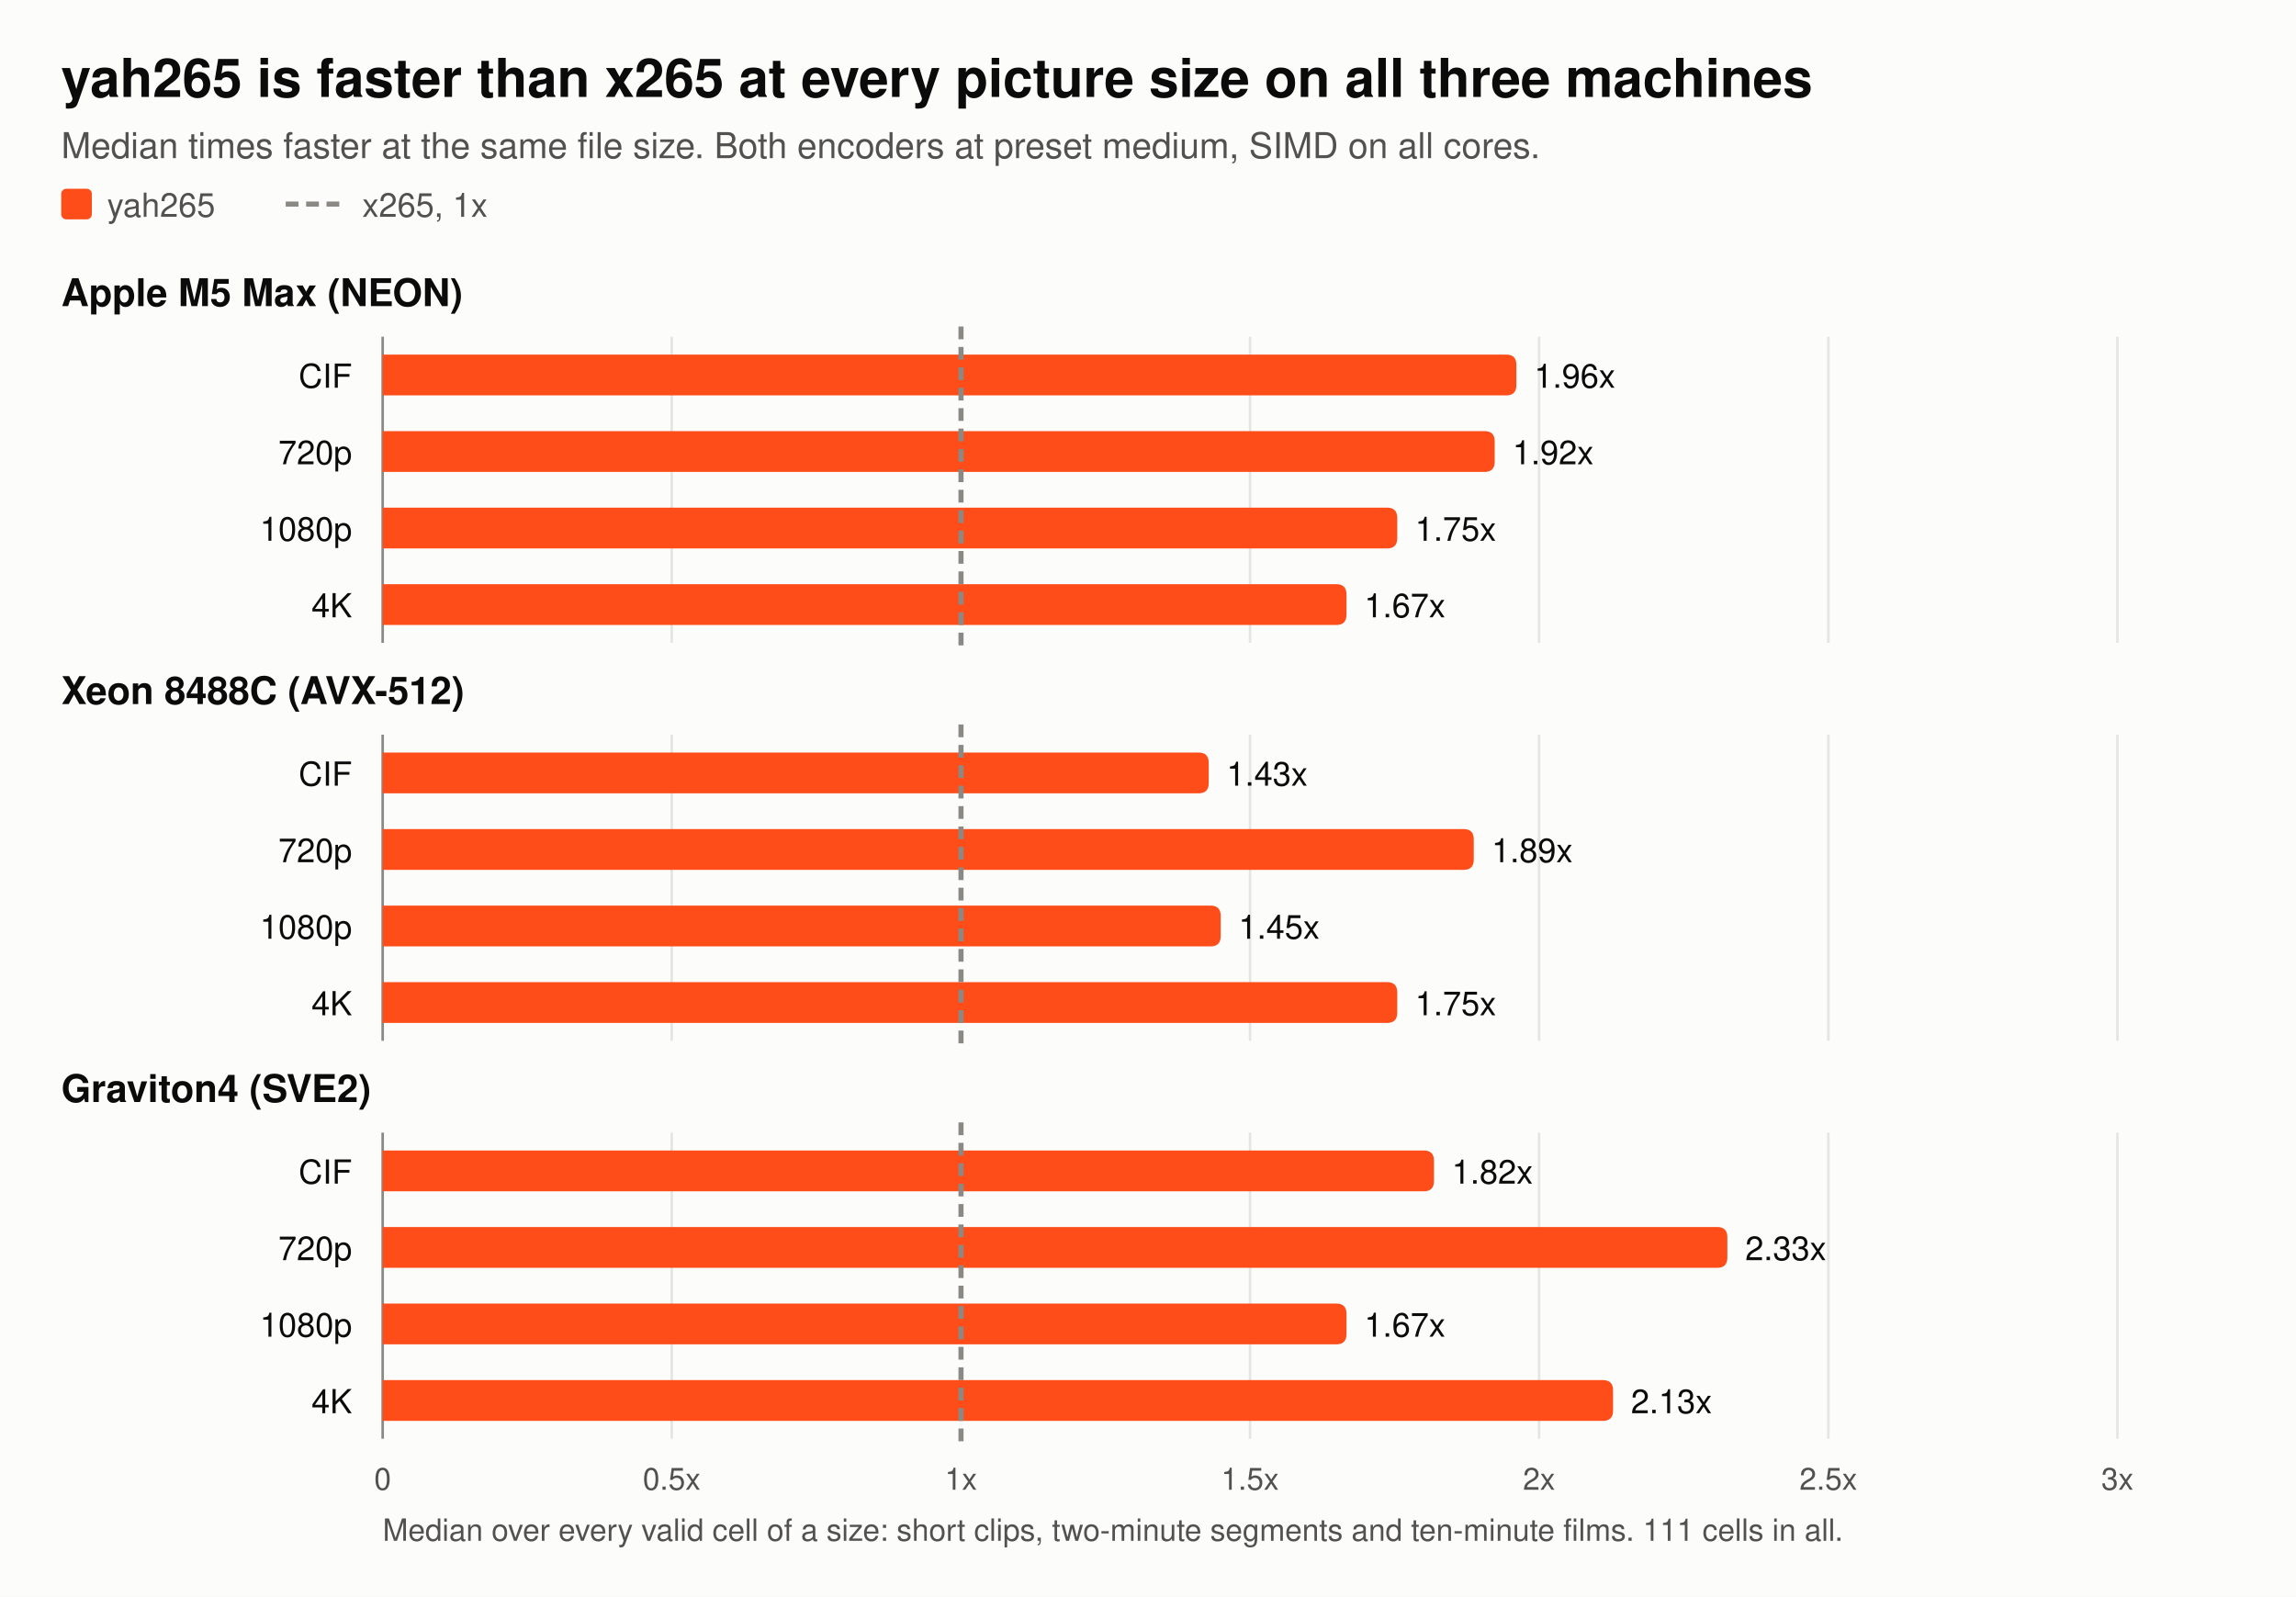
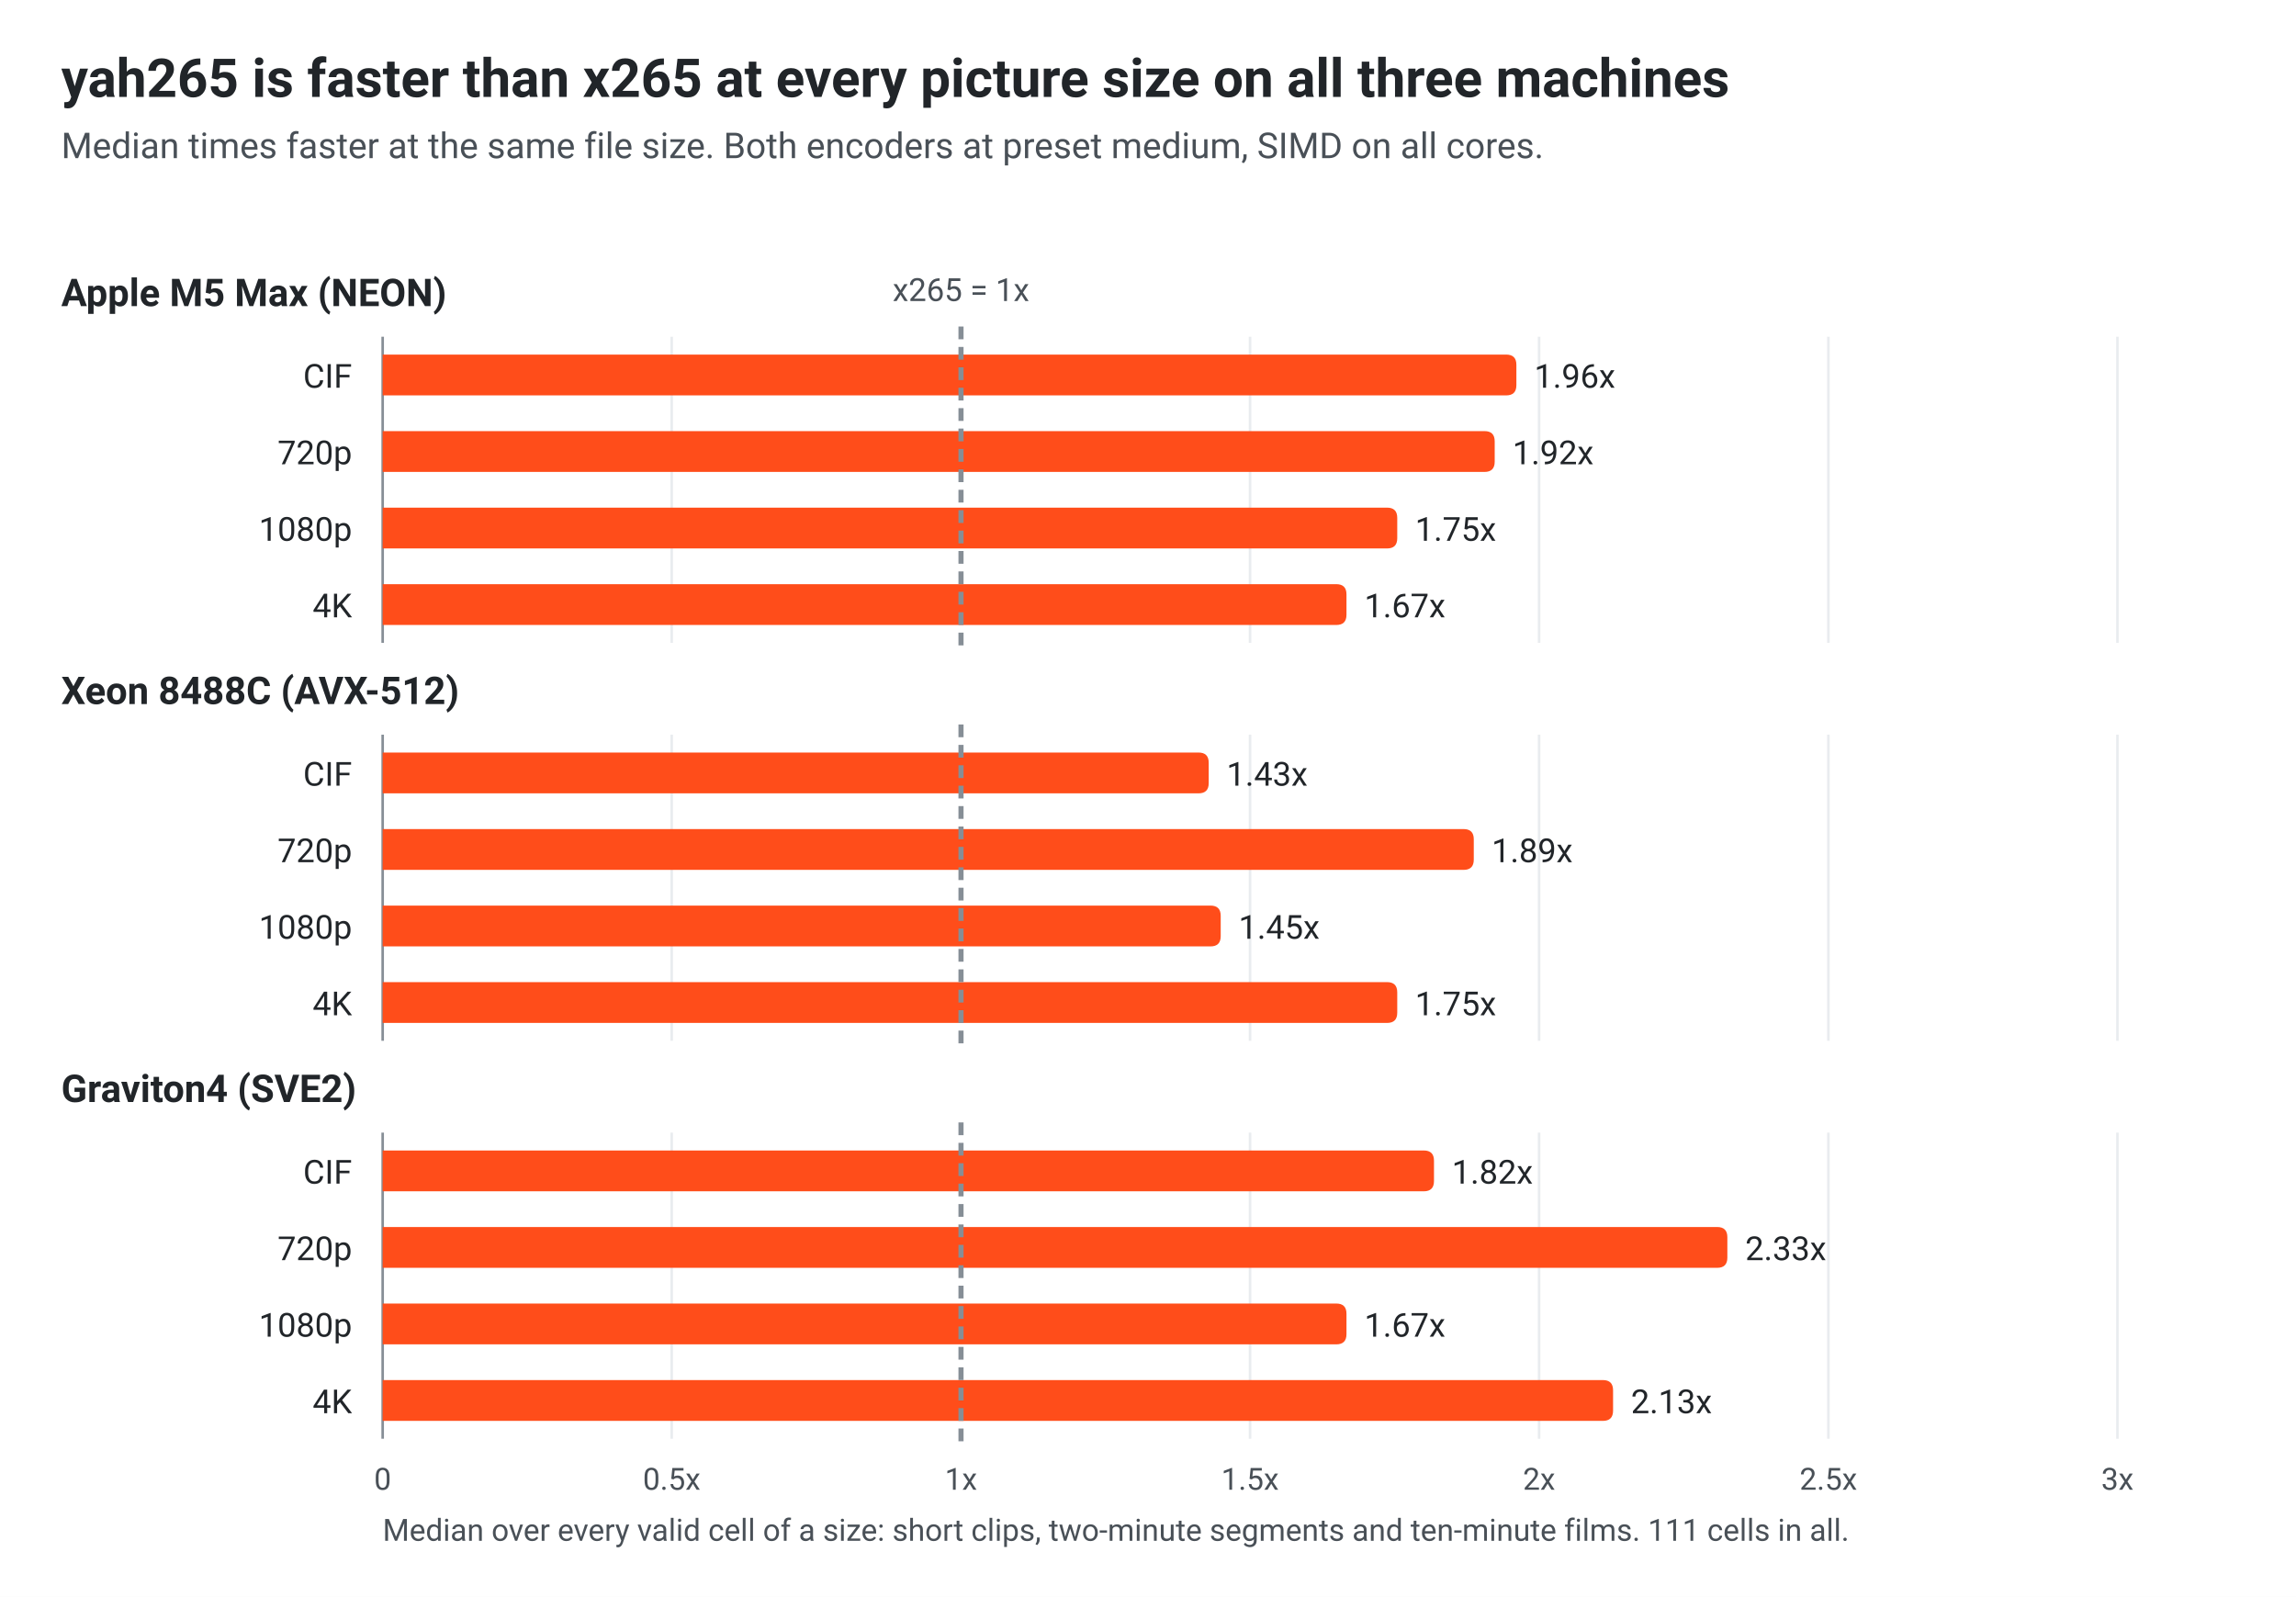
<svg xmlns="http://www.w3.org/2000/svg" viewBox="0 0 900 626" role="img">
  <style>
- .bg{fill:#fcfcfb}.t1{fill:#0b0b0b}.t2{fill:#52514e}.grid{stroke:#e6e5e1}
- .base{stroke:#8a8984}.ring{stroke:#fcfcfb}.med{stroke:#0b0b0b}
- .s1{fill:#ff4d1a}.s2{fill:#1baf7a}.s3{fill:#6250d6}.sx{fill:#8a8984}
- .l1{stroke:#ff4d1a}.l2{stroke:#1baf7a}.l3{stroke:#6250d6}.lx{stroke:#8a8984}.span{stroke:#e6e5e1}
- text{font-family:system-ui,-apple-system,"Segoe UI",Helvetica,Arial,sans-serif}
+ .bg{fill:#ffffff}.t1{fill:#212529}.t2{fill:#495057}.grid{stroke:#e9ecef}
+ .base{stroke:#868e96}.ring{stroke:#ffffff}.med{stroke:#212529}.band{fill:#f1f3f5}
+ .s1{fill:#ff4d1a}.s2{fill:#00919a}.s3{fill:#6250d6}.sx{fill:#868e96}
+ .l1{stroke:#ff4d1a}.l2{stroke:#00919a}.l3{stroke:#6250d6}.lx{stroke:#868e96}.span{stroke:#dee2e6}
+ .note{fill:#b8330a}.wash{fill:#ffe8dc}
+ text{font-family:system-ui,-apple-system,"Segoe UI",Roboto,Helvetica,Arial,sans-serif}
@media (prefers-color-scheme:dark){
- .bg{fill:#1a1a19}.t1{fill:#f0efec}.t2{fill:#c3c2b7}.grid{stroke:#2e2e2c}
- .base{stroke:#8a8984}.ring{stroke:#1a1a19}.med{stroke:#f0efec}
- .s1{fill:#ff4d1a}.s2{fill:#199e70}.s3{fill:#9085e9}.sx{fill:#8a8984}
- .l1{stroke:#ff4d1a}.l2{stroke:#199e70}.l3{stroke:#9085e9}.lx{stroke:#8a8984}.span{stroke:#3a3a37}}
+ .bg{fill:#1b1c1e}.t1{fill:#e9ecee}.t2{fill:#b6bcc1}.grid{stroke:#2e3135}
+ .base{stroke:#8f959a}.ring{stroke:#1b1c1e}.med{stroke:#e9ecee}.band{fill:#23262a}
+ .s1{fill:#ff4d1a}.s2{fill:#12a3ad}.s3{fill:#9085e9}.sx{fill:#8f959a}
+ .l1{stroke:#ff4d1a}.l2{stroke:#12a3ad}.l3{stroke:#9085e9}.lx{stroke:#8f959a}.span{stroke:#3a3e43}
+ .note{fill:#ff8a5c}.wash{fill:#45200f}}
</style>
  <rect width="100%" height="100%" class="bg" />
  <text x="24.0" y="38.0" font-size="21" class="t1" text-anchor="start" font-weight="600">yah265 is faster than x265 at every picture size on all three machines</text>
  <text x="24.0" y="62.0" font-size="14" class="t2" text-anchor="start">Median times faster at the same file size. Both encoders at preset medium, SIMD on all cores.</text>
-   <rect x="24" y="74" width="12" height="12" rx="2" class="s1" />
-   <text x="42.0" y="85.0" font-size="13" class="t2" text-anchor="start">yah265</text>
-   <line x1="112" y1="80" x2="136" y2="80" class="lx" stroke-width="2" stroke-dasharray="5 3" />
-   <text x="142.0" y="85.0" font-size="13" class="t2" text-anchor="start">x265, 1x</text>
+   <text x="376.7" y="118.0" font-size="12.5" class="t2" text-anchor="middle">x265 = 1x</text>
  <text x="24.0" y="120.0" font-size="15" class="t1" text-anchor="start" font-weight="600">Apple M5 Max (NEON)</text>
  <line x1="263.3" y1="132" x2="263.3" y2="252" class="grid" />
  <line x1="490.0" y1="132" x2="490.0" y2="252" class="grid" />
  <line x1="603.3" y1="132" x2="603.3" y2="252" class="grid" />
  <line x1="716.7" y1="132" x2="716.7" y2="252" class="grid" />
  <line x1="830.0" y1="132" x2="830.0" y2="252" class="grid" />
  <line x1="150.0" y1="132" x2="150.0" y2="252" class="base" />
  <text x="138.0" y="152.0" font-size="13" class="t1" text-anchor="end">CIF</text>
  <path d="M150.0,139.0 H590.4 Q594.4,139.0 594.4,143.0 V151.0 Q594.4,155.0 590.4,155.0 H150.0 Z" class="s1" />
  <text x="601.4" y="152.0" font-size="13" class="t1" text-anchor="start">1.96x</text>
  <text x="138.0" y="182.0" font-size="13" class="t1" text-anchor="end">720p</text>
  <path d="M150.0,169.0 H581.9 Q585.9,169.0 585.9,173.0 V181.0 Q585.9,185.0 581.9,185.0 H150.0 Z" class="s1" />
  <text x="592.9" y="182.0" font-size="13" class="t1" text-anchor="start">1.92x</text>
  <text x="138.0" y="212.0" font-size="13" class="t1" text-anchor="end">1080p</text>
  <path d="M150.0,199.0 H543.7 Q547.7,199.0 547.7,203.0 V211.0 Q547.7,215.0 543.7,215.0 H150.0 Z" class="s1" />
  <text x="554.7" y="212.0" font-size="13" class="t1" text-anchor="start">1.75x</text>
  <text x="138.0" y="242.0" font-size="13" class="t1" text-anchor="end">4K</text>
  <path d="M150.0,229.0 H523.8 Q527.8,229.0 527.8,233.0 V241.0 Q527.8,245.0 523.8,245.0 H150.0 Z" class="s1" />
  <text x="534.8" y="242.0" font-size="13" class="t1" text-anchor="start">1.67x</text>
  <line x1="376.7" y1="128" x2="376.7" y2="256" class="lx" stroke-width="2" stroke-dasharray="5 3" />
  <text x="24.0" y="276.0" font-size="15" class="t1" text-anchor="start" font-weight="600">Xeon 8488C (AVX-512)</text>
  <line x1="263.3" y1="288" x2="263.3" y2="408" class="grid" />
  <line x1="490.0" y1="288" x2="490.0" y2="408" class="grid" />
  <line x1="603.3" y1="288" x2="603.3" y2="408" class="grid" />
  <line x1="716.7" y1="288" x2="716.7" y2="408" class="grid" />
  <line x1="830.0" y1="288" x2="830.0" y2="408" class="grid" />
  <line x1="150.0" y1="288" x2="150.0" y2="408" class="base" />
  <text x="138.0" y="308.0" font-size="13" class="t1" text-anchor="end">CIF</text>
  <path d="M150.0,295.0 H469.8 Q473.8,295.0 473.8,299.0 V307.0 Q473.8,311.0 469.8,311.0 H150.0 Z" class="s1" />
  <text x="480.8" y="308.0" font-size="13" class="t1" text-anchor="start">1.43x</text>
  <text x="138.0" y="338.0" font-size="13" class="t1" text-anchor="end">720p</text>
  <path d="M150.0,325.0 H573.7 Q577.7,325.0 577.7,329.0 V337.0 Q577.7,341.0 573.7,341.0 H150.0 Z" class="s1" />
  <text x="584.7" y="338.0" font-size="13" class="t1" text-anchor="start">1.89x</text>
  <text x="138.0" y="368.0" font-size="13" class="t1" text-anchor="end">1080p</text>
  <path d="M150.0,355.0 H474.5 Q478.5,355.0 478.5,359.0 V367.0 Q478.5,371.0 474.5,371.0 H150.0 Z" class="s1" />
  <text x="485.5" y="368.0" font-size="13" class="t1" text-anchor="start">1.45x</text>
  <text x="138.0" y="398.0" font-size="13" class="t1" text-anchor="end">4K</text>
  <path d="M150.0,385.0 H543.7 Q547.7,385.0 547.7,389.0 V397.0 Q547.7,401.0 543.7,401.0 H150.0 Z" class="s1" />
  <text x="554.7" y="398.0" font-size="13" class="t1" text-anchor="start">1.75x</text>
  <line x1="376.7" y1="284" x2="376.7" y2="412" class="lx" stroke-width="2" stroke-dasharray="5 3" />
  <text x="24.0" y="432.0" font-size="15" class="t1" text-anchor="start" font-weight="600">Graviton4 (SVE2)</text>
  <line x1="263.3" y1="444" x2="263.3" y2="564" class="grid" />
  <line x1="490.0" y1="444" x2="490.0" y2="564" class="grid" />
  <line x1="603.3" y1="444" x2="603.3" y2="564" class="grid" />
  <line x1="716.7" y1="444" x2="716.7" y2="564" class="grid" />
  <line x1="830.0" y1="444" x2="830.0" y2="564" class="grid" />
  <line x1="150.0" y1="444" x2="150.0" y2="564" class="base" />
  <text x="138.0" y="464.0" font-size="13" class="t1" text-anchor="end">CIF</text>
  <path d="M150.0,451.0 H558.1 Q562.1,451.0 562.1,455.0 V463.0 Q562.1,467.0 558.1,467.0 H150.0 Z" class="s1" />
  <text x="569.1" y="464.0" font-size="13" class="t1" text-anchor="start">1.82x</text>
  <text x="138.0" y="494.0" font-size="13" class="t1" text-anchor="end">720p</text>
  <path d="M150.0,481.0 H673.1 Q677.1,481.0 677.1,485.0 V493.0 Q677.1,497.0 673.1,497.0 H150.0 Z" class="s1" />
  <text x="684.1" y="494.0" font-size="13" class="t1" text-anchor="start">2.33x</text>
  <text x="138.0" y="524.0" font-size="13" class="t1" text-anchor="end">1080p</text>
  <path d="M150.0,511.0 H523.8 Q527.8,511.0 527.8,515.0 V523.0 Q527.8,527.0 523.8,527.0 H150.0 Z" class="s1" />
  <text x="534.8" y="524.0" font-size="13" class="t1" text-anchor="start">1.67x</text>
  <text x="138.0" y="554.0" font-size="13" class="t1" text-anchor="end">4K</text>
  <path d="M150.0,541.0 H628.3 Q632.3,541.0 632.3,545.0 V553.0 Q632.3,557.0 628.3,557.0 H150.0 Z" class="s1" />
  <text x="639.3" y="554.0" font-size="13" class="t1" text-anchor="start">2.13x</text>
  <line x1="376.7" y1="440" x2="376.7" y2="568" class="lx" stroke-width="2" stroke-dasharray="5 3" />
  <text x="150.0" y="584.0" font-size="12" class="t2" text-anchor="middle">0</text>
  <text x="263.3" y="584.0" font-size="12" class="t2" text-anchor="middle">0.5x</text>
  <text x="376.7" y="584.0" font-size="12" class="t2" text-anchor="middle">1x</text>
  <text x="490.0" y="584.0" font-size="12" class="t2" text-anchor="middle">1.5x</text>
  <text x="603.3" y="584.0" font-size="12" class="t2" text-anchor="middle">2x</text>
  <text x="716.7" y="584.0" font-size="12" class="t2" text-anchor="middle">2.5x</text>
  <text x="830.0" y="584.0" font-size="12" class="t2" text-anchor="middle">3x</text>
  <text x="150.0" y="604.0" font-size="12" class="t2" text-anchor="start">Median over every valid cell of a size: short clips, two-minute segments and ten-minute films. 111 cells in all.</text>
</svg>
